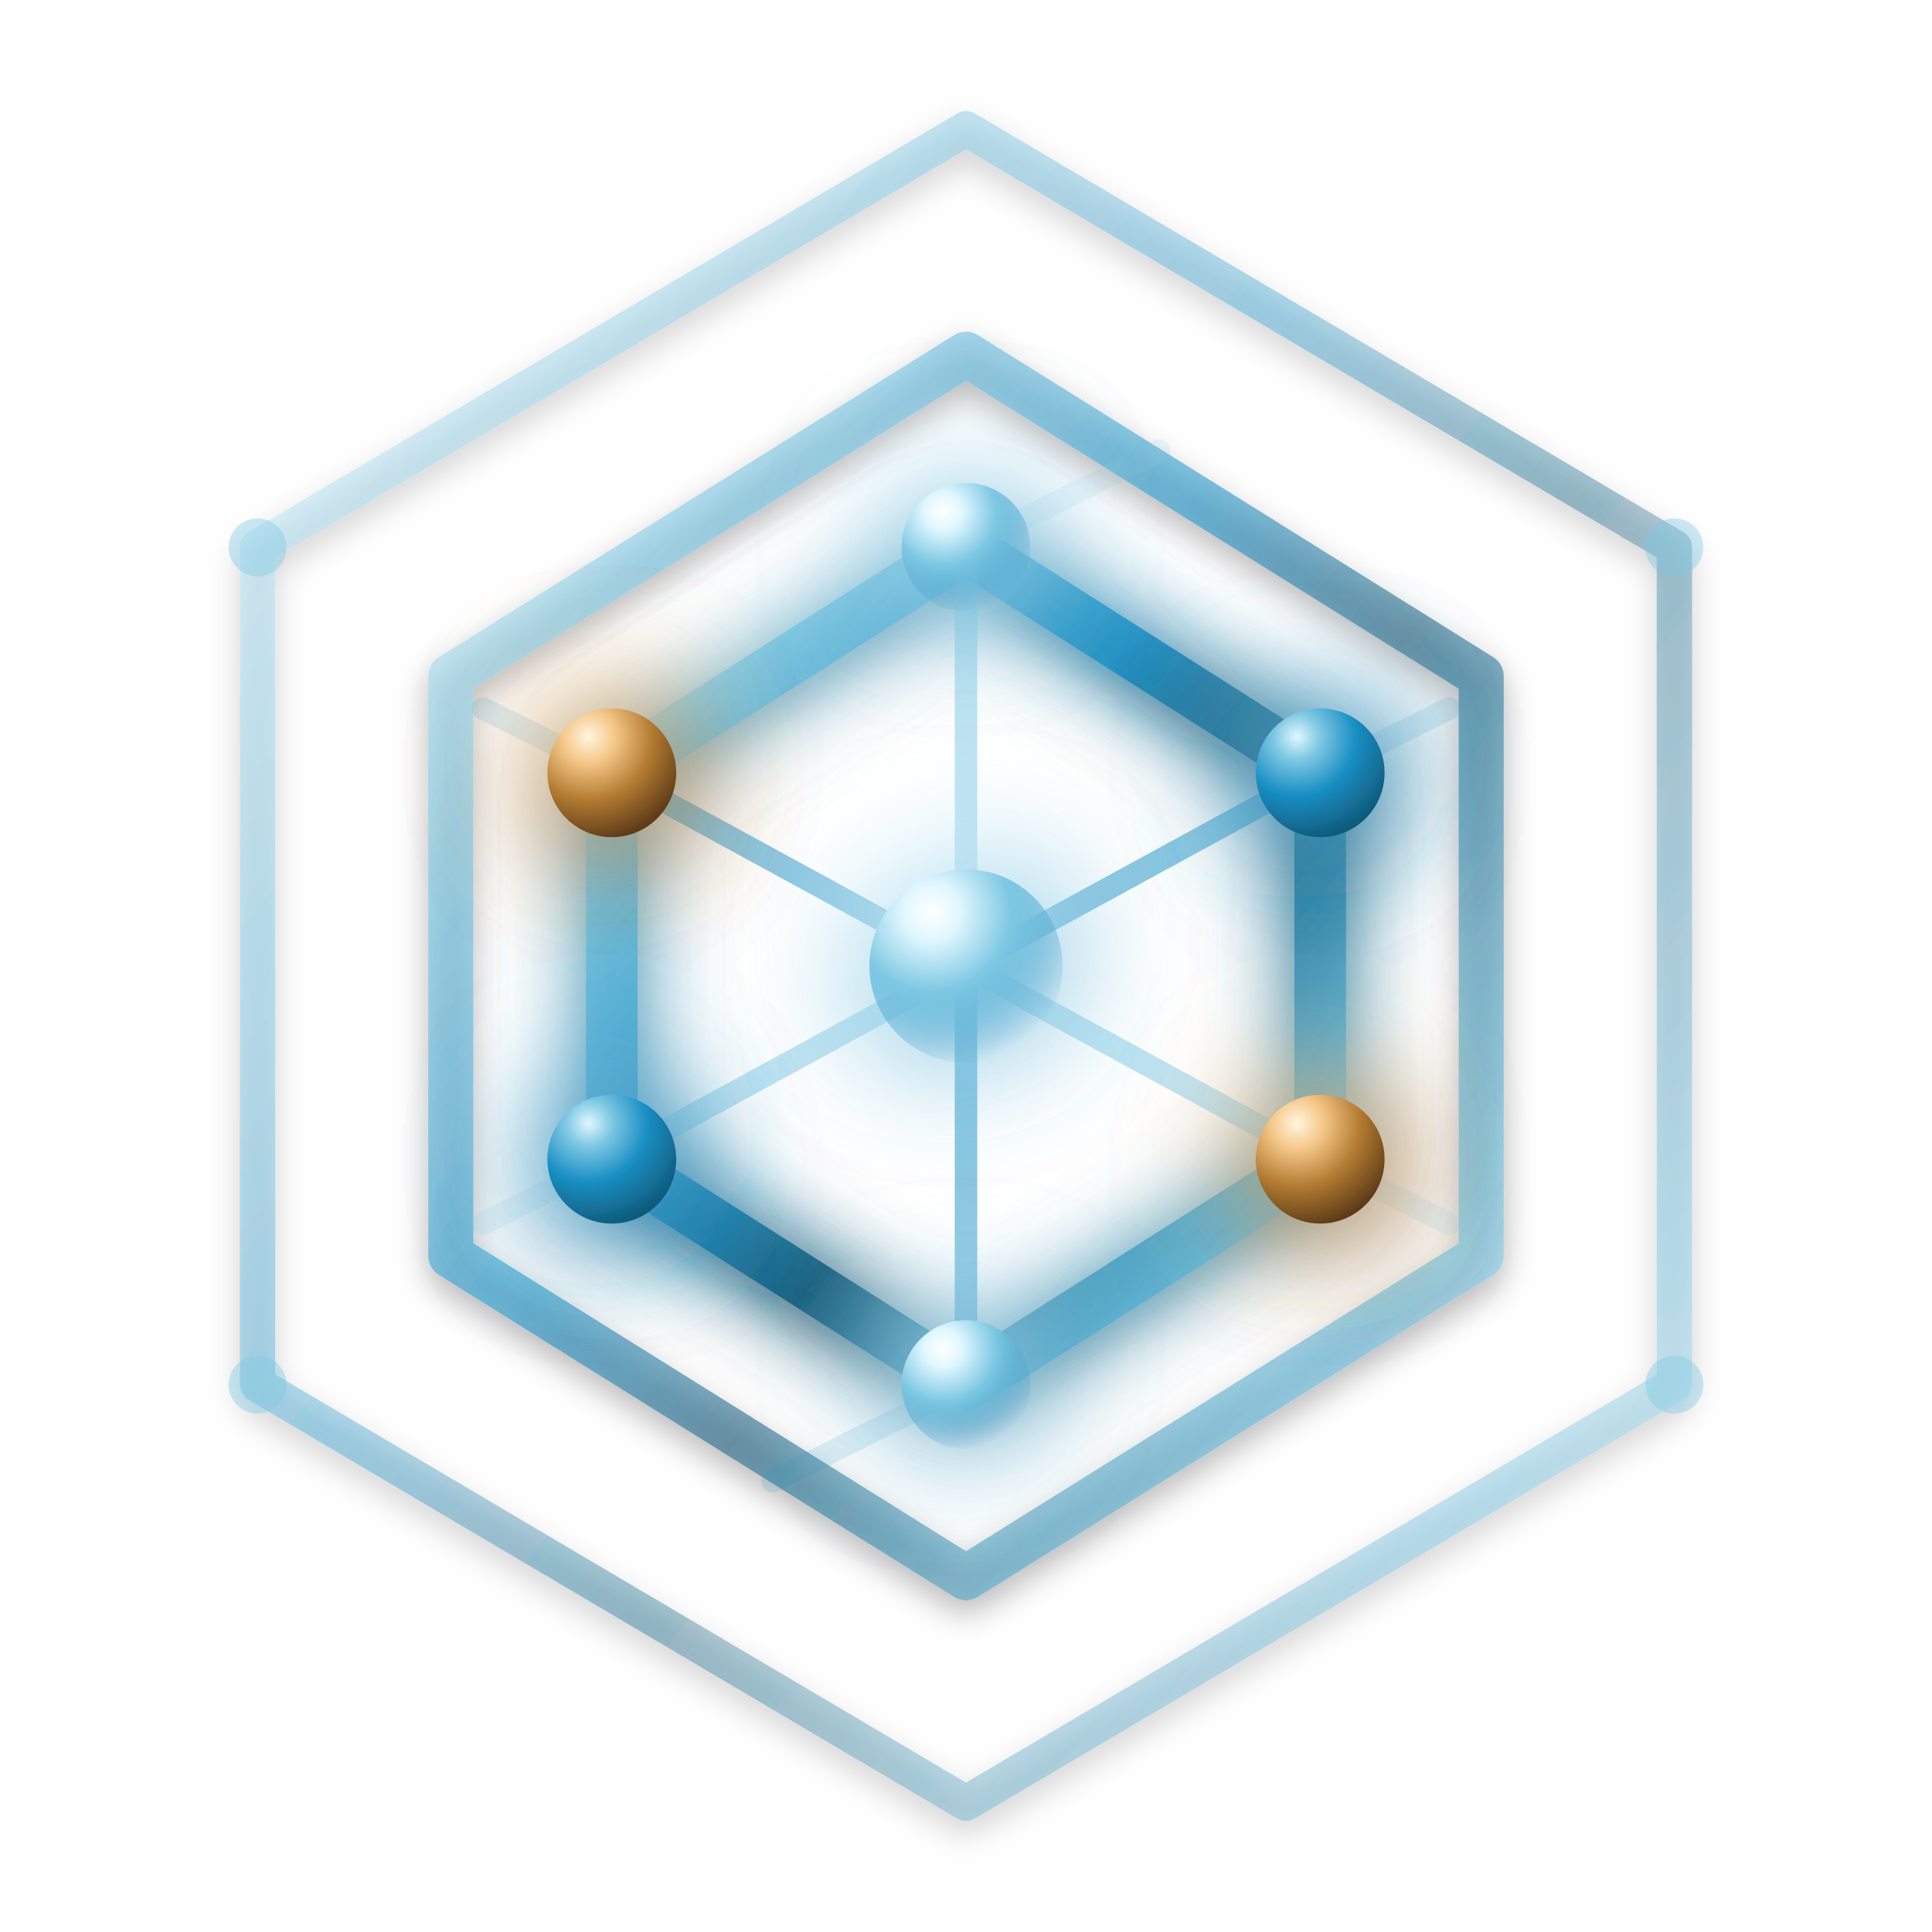
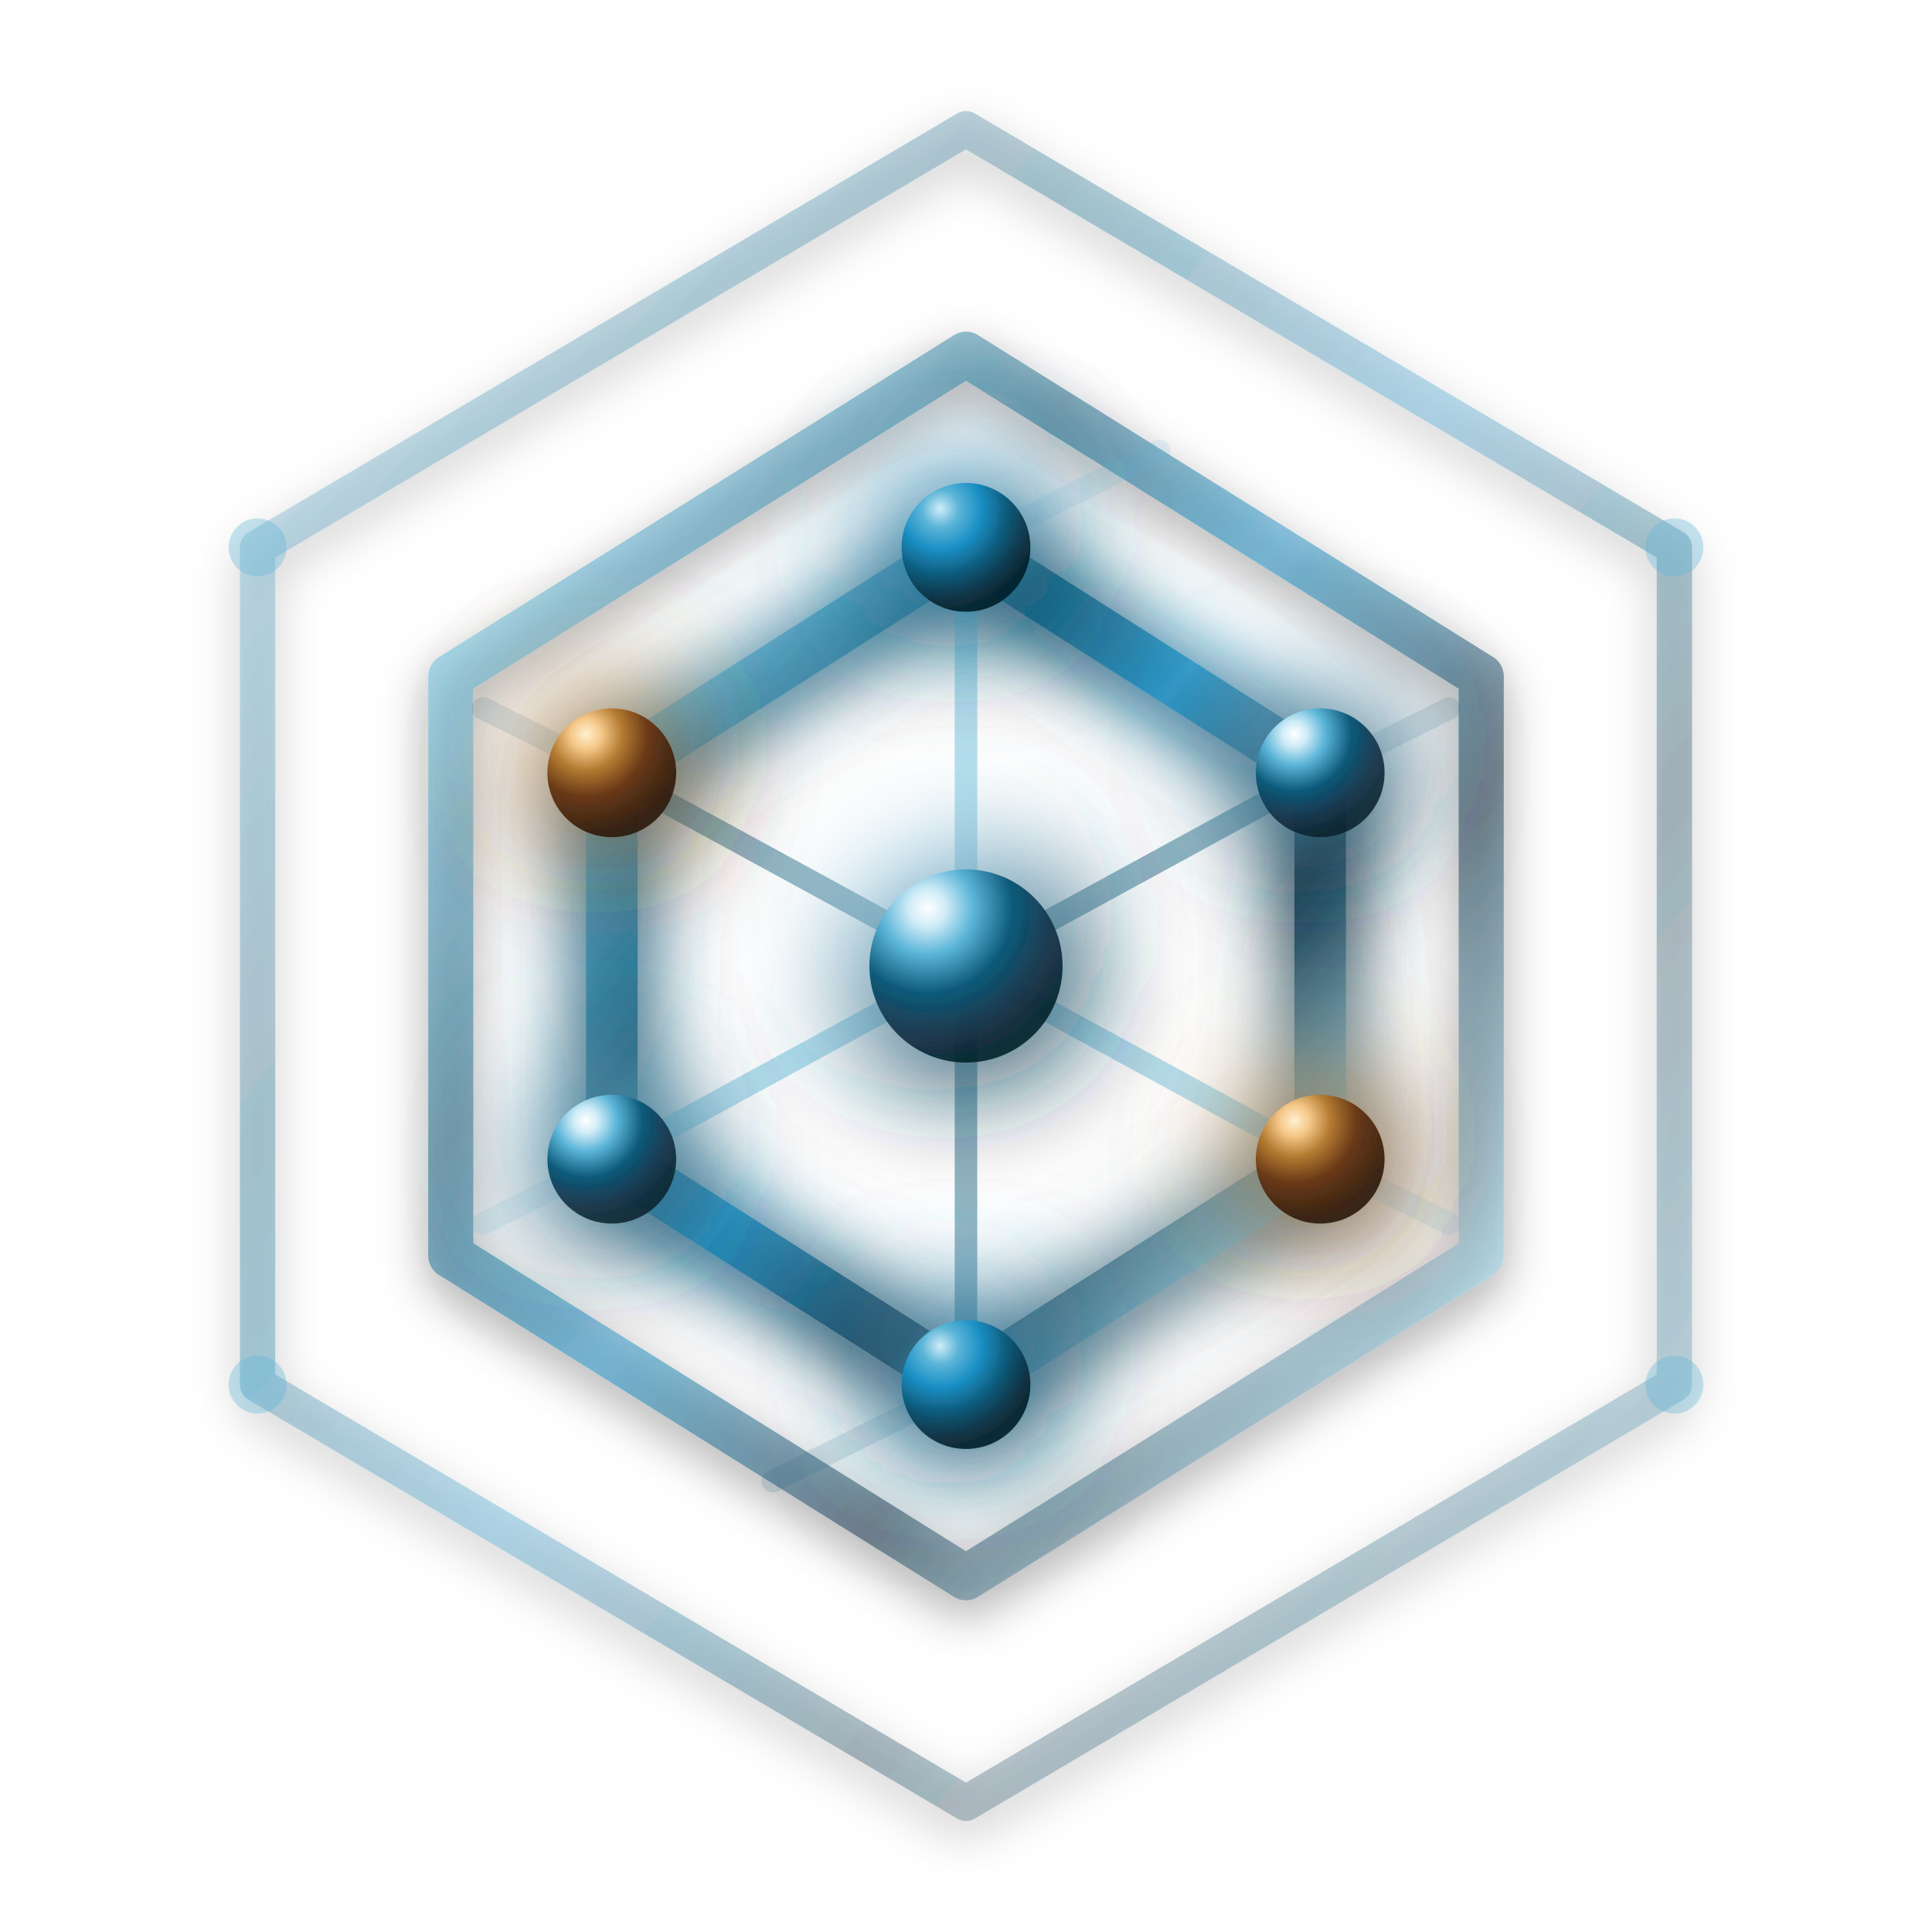
<svg xmlns="http://www.w3.org/2000/svg" viewBox="0 0 120 120" role="img" aria-labelledby="x1-logo-title x1-logo-desc">
  <defs>
    <linearGradient id="hex-stroke" x1="0" y1="0" x2="1" y2="1">
-       <stop offset="0" stop-color="#e0f7ff" />
-       <stop offset="0.16" stop-color="#7ec8e3" />
-       <stop offset="0.42" stop-color="#1a8fc4" />
-       <stop offset="0.58" stop-color="#0e5a7a" />
-       <stop offset="0.84" stop-color="#5bb5d8" />
-       <stop offset="1" stop-color="#c8eaf5" />
+       <stop offset="0" stop-color="#c8e8f5" />
+       <stop offset="0.12" stop-color="#5bb5d8" />
+       <stop offset="0.32" stop-color="#0e5a7a" />
+       <stop offset="0.48" stop-color="#1a8fc4" />
+       <stop offset="0.68" stop-color="#082f44" />
+       <stop offset="0.88" stop-color="#8cc8db" />
+       <stop offset="1" stop-color="#d0ecf7" />
    </linearGradient>
-     <linearGradient id="hex-glow" x1="0" y1="0" x2="0" y2="1">
-       <stop offset="0" stop-color="#7ec8e3" stop-opacity=".7" />
-       <stop offset="1" stop-color="#0e5a7a" stop-opacity=".3" />
+     <linearGradient id="hex-stroke-outer" x1="0" y1="0" x2="1" y2="1">
+       <stop offset="0" stop-color="#5bb5d8" />
+       <stop offset="0.3" stop-color="#0e5a7a" />
+       <stop offset="0.5" stop-color="#1a8fc4" />
+       <stop offset="0.7" stop-color="#082f44" />
+       <stop offset="1" stop-color="#5bb5d8" />
    </linearGradient>
-     <radialGradient id="pulse-copper" cx="32%" cy="22%" r="82%">
-       <stop offset="0" stop-color="#fff5e0" />
-       <stop offset="0.25" stop-color="#f5c788" />
-       <stop offset="0.6" stop-color="#b37b31" />
-       <stop offset="1" stop-color="#5c3a18" />
+     <radialGradient id="pulse-silver" cx="30%" cy="20%" r="80%">
+       <stop offset="0" stop-color="#ffffff" />
+       <stop offset="0.12" stop-color="#d0ecf7" />
+       <stop offset="0.3" stop-color="#5bb5d8" />
+       <stop offset="0.55" stop-color="#0e5a7a" />
+       <stop offset="1" stop-color="#041820" stop-opacity=".85" />
    </radialGradient>
-     <radialGradient id="pulse-metal-blue" cx="32%" cy="22%" r="82%">
-       <stop offset="0" stop-color="#e0f7ff" />
-       <stop offset="0.22" stop-color="#7ec8e3" />
-       <stop offset="0.55" stop-color="#1a8fc4" />
-       <stop offset="1" stop-color="#0e5a7a" />
+     <radialGradient id="pulse-metal-blue" cx="30%" cy="20%" r="80%">
+       <stop offset="0" stop-color="#d0ecf7" />
+       <stop offset="0.18" stop-color="#5bb5d8" />
+       <stop offset="0.4" stop-color="#1a8fc4" />
+       <stop offset="0.65" stop-color="#0e5a7a" />
+       <stop offset="1" stop-color="#051520" stop-opacity=".9" />
    </radialGradient>
-     <radialGradient id="pulse-silver" cx="32%" cy="22%" r="82%">
-       <stop offset="0" stop-color="#ffffff" />
-       <stop offset="0.18" stop-color="#e0f7ff" />
-       <stop offset="0.5" stop-color="#7ec8e3" />
-       <stop offset="1" stop-color="#1a8fc4" stop-opacity="0" />
+     <radialGradient id="pulse-copper" cx="30%" cy="20%" r="80%">
+       <stop offset="0" stop-color="#fff0d0" />
+       <stop offset="0.15" stop-color="#f5c788" />
+       <stop offset="0.35" stop-color="#b37b31" />
+       <stop offset="0.6" stop-color="#6b3a18" />
+       <stop offset="1" stop-color="#2a1208" stop-opacity=".9" />
    </radialGradient>
    <filter id="glow" x="-50%" y="-50%" width="200%" height="200%">
      <feGaussianBlur stdDeviation="2.5" result="blur" />
      <feMerge>
        <feMergeNode in="blur" />
        <feMergeNode in="SourceGraphic" />
      </feMerge>
    </filter>
    <filter id="glow-strong" x="-80%" y="-80%" width="260%" height="260%">
      <feGaussianBlur stdDeviation="4" result="blur" />
      <feMerge>
        <feMergeNode in="blur" />
        <feMergeNode in="blur" />
        <feMergeNode in="SourceGraphic" />
      </feMerge>
    </filter>
    <filter id="metal-shadow" x="-10%" y="-10%" width="120%" height="120%">
-       <feDropShadow dx="0" dy="0.8" stdDeviation="1" flood-color="#050d11" flood-opacity=".5" />
+       <feDropShadow dx="0" dy="1" stdDeviation="1.5" flood-color="#020508" flood-opacity=".65" />
    </filter>
  </defs>
  <g fill="none" stroke-linecap="round" stroke-linejoin="round" filter="url(#metal-shadow)">
-     <polygon points="60,8 104,34 104,86 60,112 16,86 16,34" stroke="url(#hex-stroke)" stroke-width="2.2" opacity=".35" />
-     <polygon points="60,22 92,42 92,78 60,98 28,78 28,42" stroke="url(#hex-stroke)" stroke-width="2.8" opacity=".55" />
-     <polygon points="60,34 82,48 82,72 60,86 38,72 38,48" stroke="url(#hex-stroke)" stroke-width="3.2" opacity=".9" filter="url(#glow)" />
+     <polygon points="60,8 104,34 104,86 60,112 16,86 16,34" stroke="url(#hex-stroke-outer)" stroke-width="2.2" opacity=".3" />
+     <polygon points="60,22 92,42 92,78 60,98 28,78 28,42" stroke="url(#hex-stroke)" stroke-width="2.8" opacity=".5" />
+     <polygon points="60,34 82,48 82,72 60,86 38,72 38,48" stroke="url(#hex-stroke)" stroke-width="3.2" opacity=".85" filter="url(#glow)" />
  </g>
-   <g fill="none" stroke-linecap="round" stroke-width="1.4" opacity=".5">
-     <line x1="60" y1="60" x2="60" y2="34" stroke="#7ec8e3" />
-     <line x1="60" y1="60" x2="82" y2="48" stroke="#1a8fc4" />
-     <line x1="60" y1="60" x2="82" y2="72" stroke="#7ec8e3" />
-     <line x1="60" y1="60" x2="60" y2="86" stroke="#1a8fc4" />
-     <line x1="60" y1="60" x2="38" y2="72" stroke="#7ec8e3" />
-     <line x1="60" y1="60" x2="38" y2="48" stroke="#1a8fc4" />
-     <line x1="60" y1="34" x2="72" y2="28" stroke="#7ec8e3" opacity=".3" />
-     <line x1="82" y1="48" x2="90" y2="44" stroke="#1a8fc4" opacity=".3" />
-     <line x1="82" y1="72" x2="90" y2="76" stroke="#7ec8e3" opacity=".3" />
-     <line x1="60" y1="86" x2="48" y2="92" stroke="#1a8fc4" opacity=".3" />
-     <line x1="38" y1="72" x2="30" y2="76" stroke="#7ec8e3" opacity=".3" />
-     <line x1="38" y1="48" x2="30" y2="44" stroke="#1a8fc4" opacity=".3" />
+   <g fill="none" stroke-linecap="round" stroke-width="1.4" opacity=".45">
+     <line x1="60" y1="60" x2="60" y2="34" stroke="#5bb5d8" />
+     <line x1="60" y1="60" x2="82" y2="48" stroke="#0e5a7a" />
+     <line x1="60" y1="60" x2="82" y2="72" stroke="#5bb5d8" />
+     <line x1="60" y1="60" x2="60" y2="86" stroke="#0e5a7a" />
+     <line x1="60" y1="60" x2="38" y2="72" stroke="#5bb5d8" />
+     <line x1="60" y1="60" x2="38" y2="48" stroke="#0e5a7a" />
+     <line x1="60" y1="34" x2="72" y2="28" stroke="#5bb5d8" opacity=".3" />
+     <line x1="82" y1="48" x2="90" y2="44" stroke="#0e5a7a" opacity=".3" />
+     <line x1="82" y1="72" x2="90" y2="76" stroke="#5bb5d8" opacity=".3" />
+     <line x1="60" y1="86" x2="48" y2="92" stroke="#0e5a7a" opacity=".3" />
+     <line x1="38" y1="72" x2="30" y2="76" stroke="#5bb5d8" opacity=".3" />
+     <line x1="38" y1="48" x2="30" y2="44" stroke="#0e5a7a" opacity=".3" />
  </g>
  <g filter="url(#glow-strong)">
-     <circle cx="60" cy="34" r="4" fill="url(#pulse-silver)" class="pulse-node">
+     <circle cx="60" cy="34" r="4" fill="url(#pulse-metal-blue)" class="pulse-node">
      <animate attributeName="r" values="3;5;3" dur="2.8s" repeatCount="indefinite" />
      <animate attributeName="opacity" values=".7;1;.7" dur="2.8s" repeatCount="indefinite" />
    </circle>
-     <circle cx="82" cy="48" r="4" fill="url(#pulse-metal-blue)" class="pulse-node">
+     <circle cx="82" cy="48" r="4" fill="url(#pulse-silver)" class="pulse-node">
      <animate attributeName="r" values="3;5;3" dur="2.8s" begin=".7s" repeatCount="indefinite" />
      <animate attributeName="opacity" values=".7;1;.7" dur="2.8s" begin=".7s" repeatCount="indefinite" />
    </circle>
    <circle cx="82" cy="72" r="4" fill="url(#pulse-copper)" class="pulse-node">
      <animate attributeName="r" values="3;5;3" dur="2.8s" begin="1.4s" repeatCount="indefinite" />
      <animate attributeName="opacity" values=".7;1;.7" dur="2.8s" begin="1.4s" repeatCount="indefinite" />
    </circle>
-     <circle cx="60" cy="86" r="4" fill="url(#pulse-silver)" class="pulse-node">
+     <circle cx="60" cy="86" r="4" fill="url(#pulse-metal-blue)" class="pulse-node">
      <animate attributeName="r" values="3;5;3" dur="2.8s" begin="2.1s" repeatCount="indefinite" />
      <animate attributeName="opacity" values=".7;1;.7" dur="2.8s" begin="2.1s" repeatCount="indefinite" />
    </circle>
-     <circle cx="38" cy="72" r="4" fill="url(#pulse-metal-blue)" class="pulse-node">
+     <circle cx="38" cy="72" r="4" fill="url(#pulse-silver)" class="pulse-node">
      <animate attributeName="r" values="3;5;3" dur="2.8s" begin=".35s" repeatCount="indefinite" />
      <animate attributeName="opacity" values=".7;1;.7" dur="2.8s" begin=".35s" repeatCount="indefinite" />
    </circle>
    <circle cx="38" cy="48" r="4" fill="url(#pulse-copper)" class="pulse-node">
      <animate attributeName="r" values="3;5;3" dur="2.8s" begin="1.05s" repeatCount="indefinite" />
      <animate attributeName="opacity" values=".7;1;.7" dur="2.8s" begin="1.05s" repeatCount="indefinite" />
    </circle>
  </g>
  <circle cx="60" cy="60" r="6" fill="url(#pulse-silver)" filter="url(#glow-strong)">
    <animate attributeName="r" values="4;7;4" dur="2s" repeatCount="indefinite" />
    <animate attributeName="opacity" values=".6;1;.6" dur="2s" repeatCount="indefinite" />
  </circle>
-   <circle cx="60" cy="60" r="8" fill="none" stroke="#7ec8e3" stroke-width=".8" opacity="0">
+   <circle cx="60" cy="60" r="8" fill="none" stroke="#5bb5d8" stroke-width=".8" opacity="0">
    <animate attributeName="r" values="8;22" dur="2.5s" repeatCount="indefinite" />
    <animate attributeName="opacity" values=".5;0" dur="2.5s" repeatCount="indefinite" />
  </circle>
-   <circle cx="60" cy="60" r="8" fill="none" stroke="#1a8fc4" stroke-width=".8" opacity="0">
+   <circle cx="60" cy="60" r="8" fill="none" stroke="#0e5a7a" stroke-width=".8" opacity="0">
    <animate attributeName="r" values="8;22" dur="2.5s" begin="1.25s" repeatCount="indefinite" />
    <animate attributeName="opacity" values=".5;0" dur="2.5s" begin="1.25s" repeatCount="indefinite" />
  </circle>
-   <g fill="#7ec8e3" opacity=".4">
+   <g fill="#5bb5d8" opacity=".35">
    <circle cx="16" cy="34" r="1.8" />
    <circle cx="104" cy="34" r="1.8" />
    <circle cx="16" cy="86" r="1.8" />
    <circle cx="104" cy="86" r="1.8" />
  </g>
</svg>
